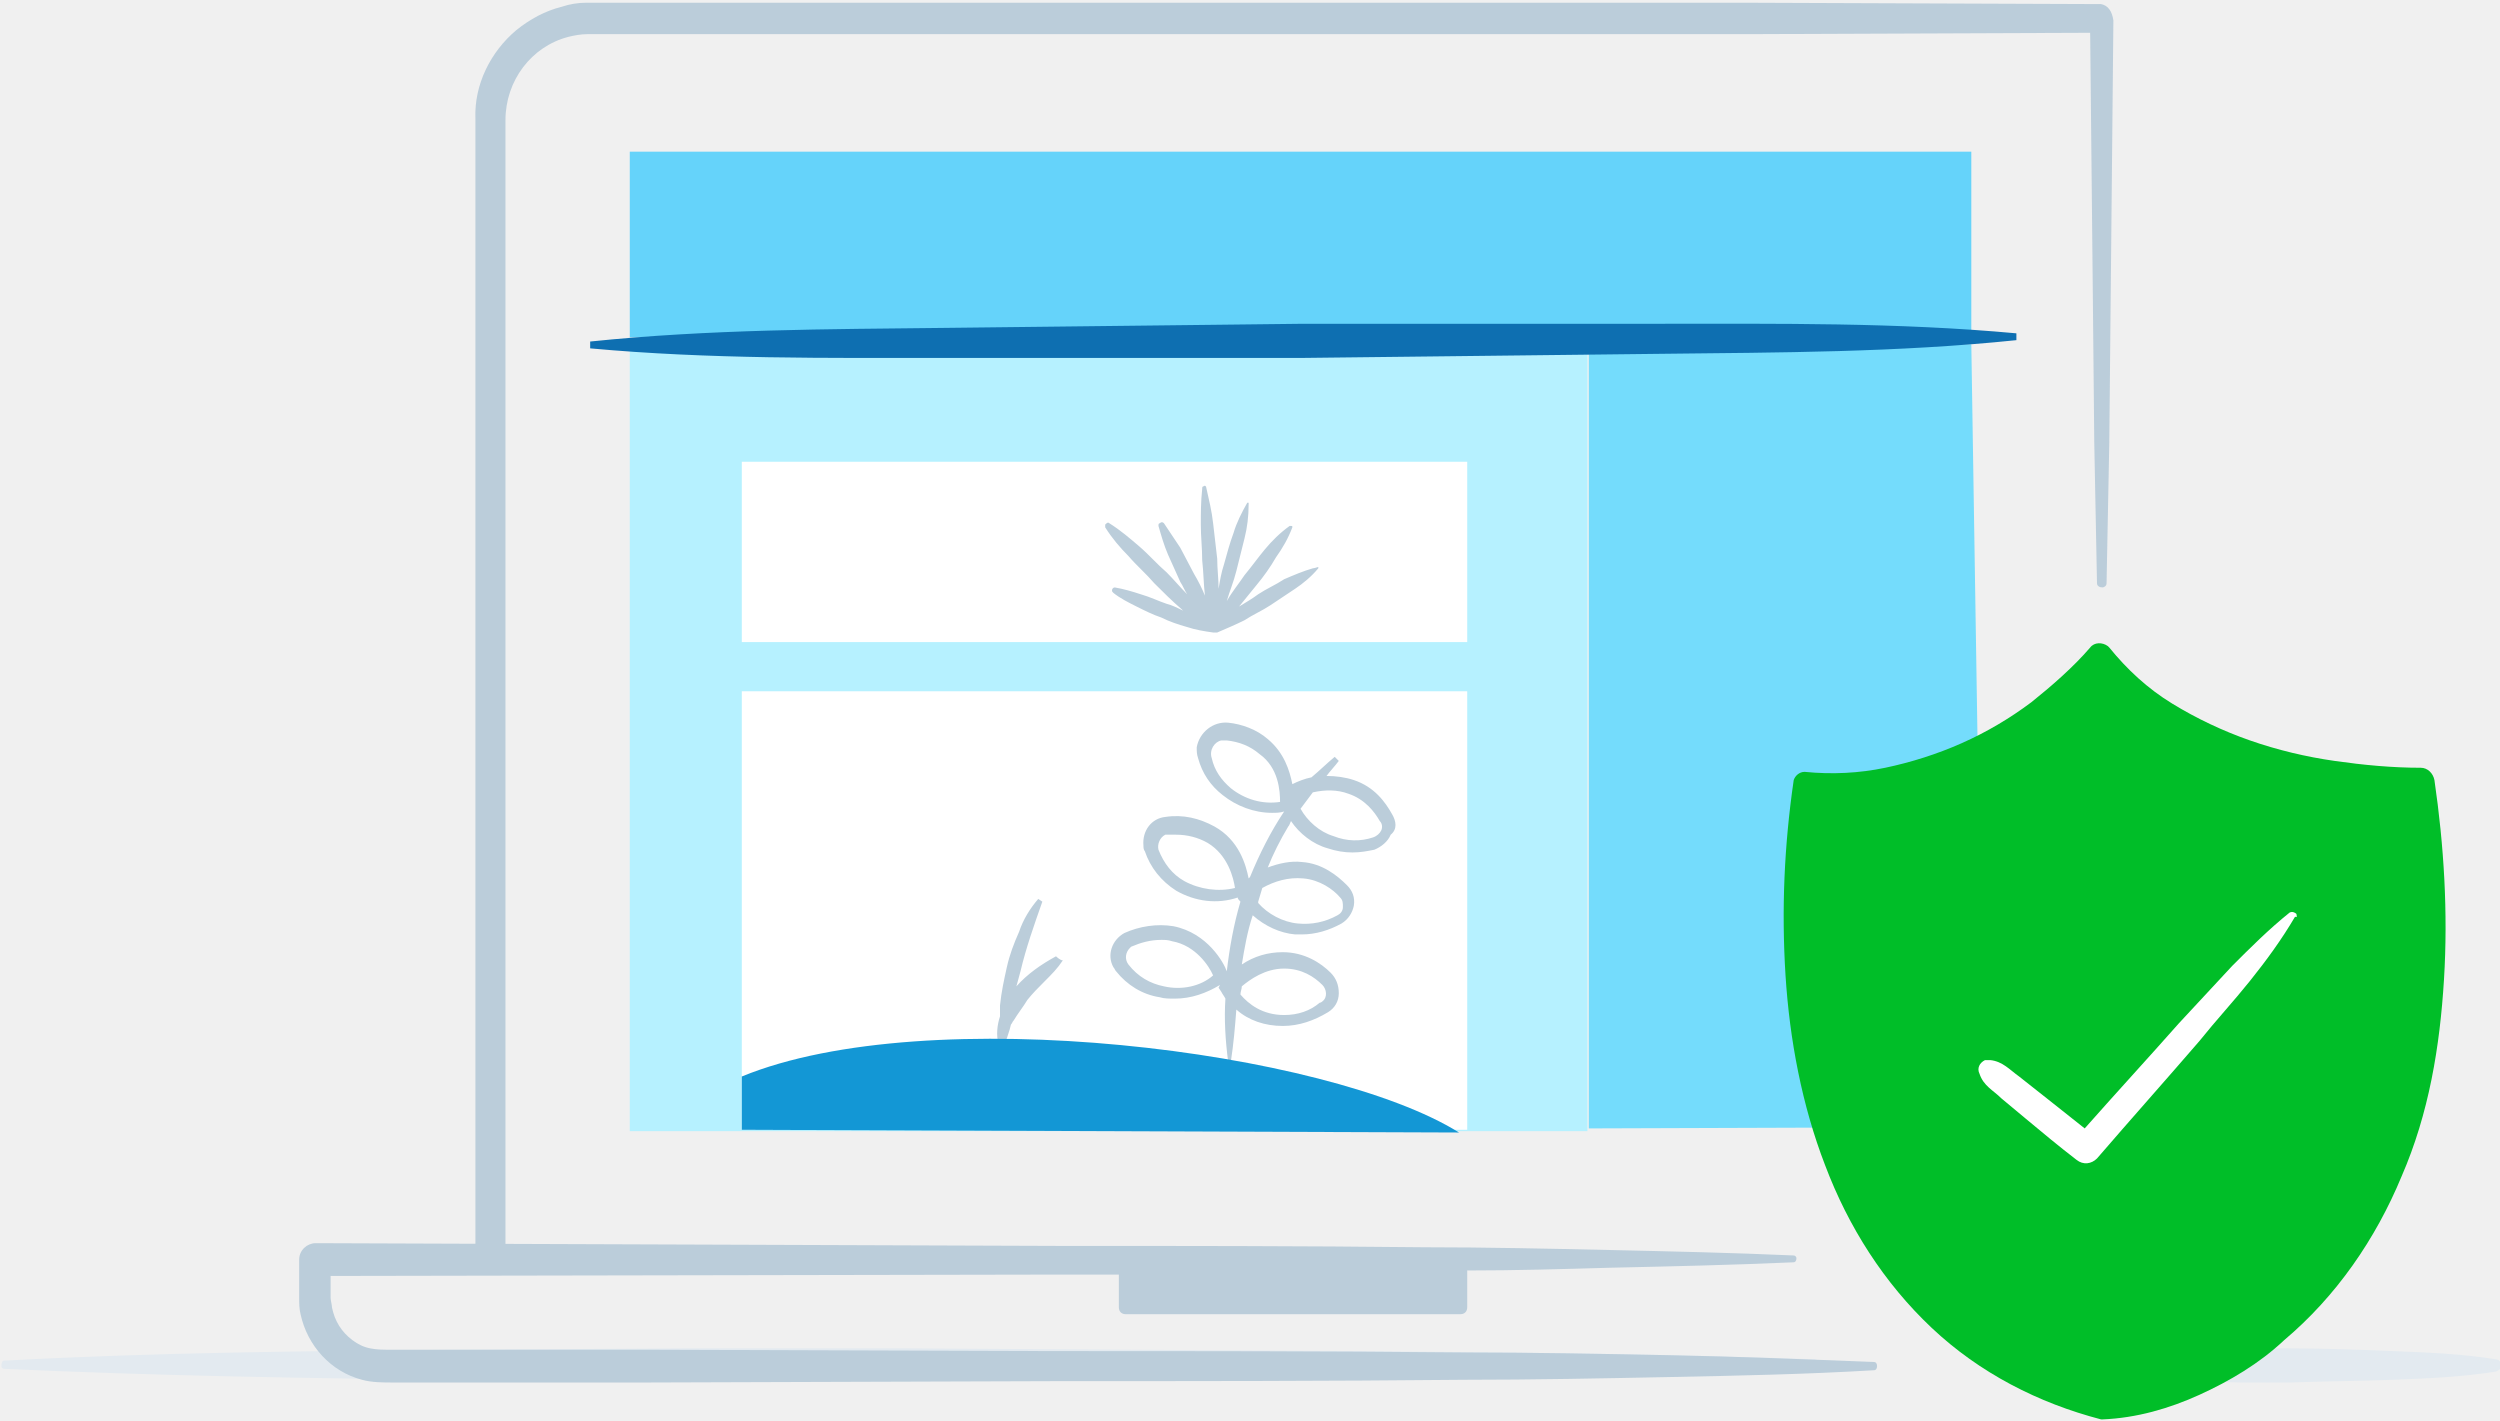
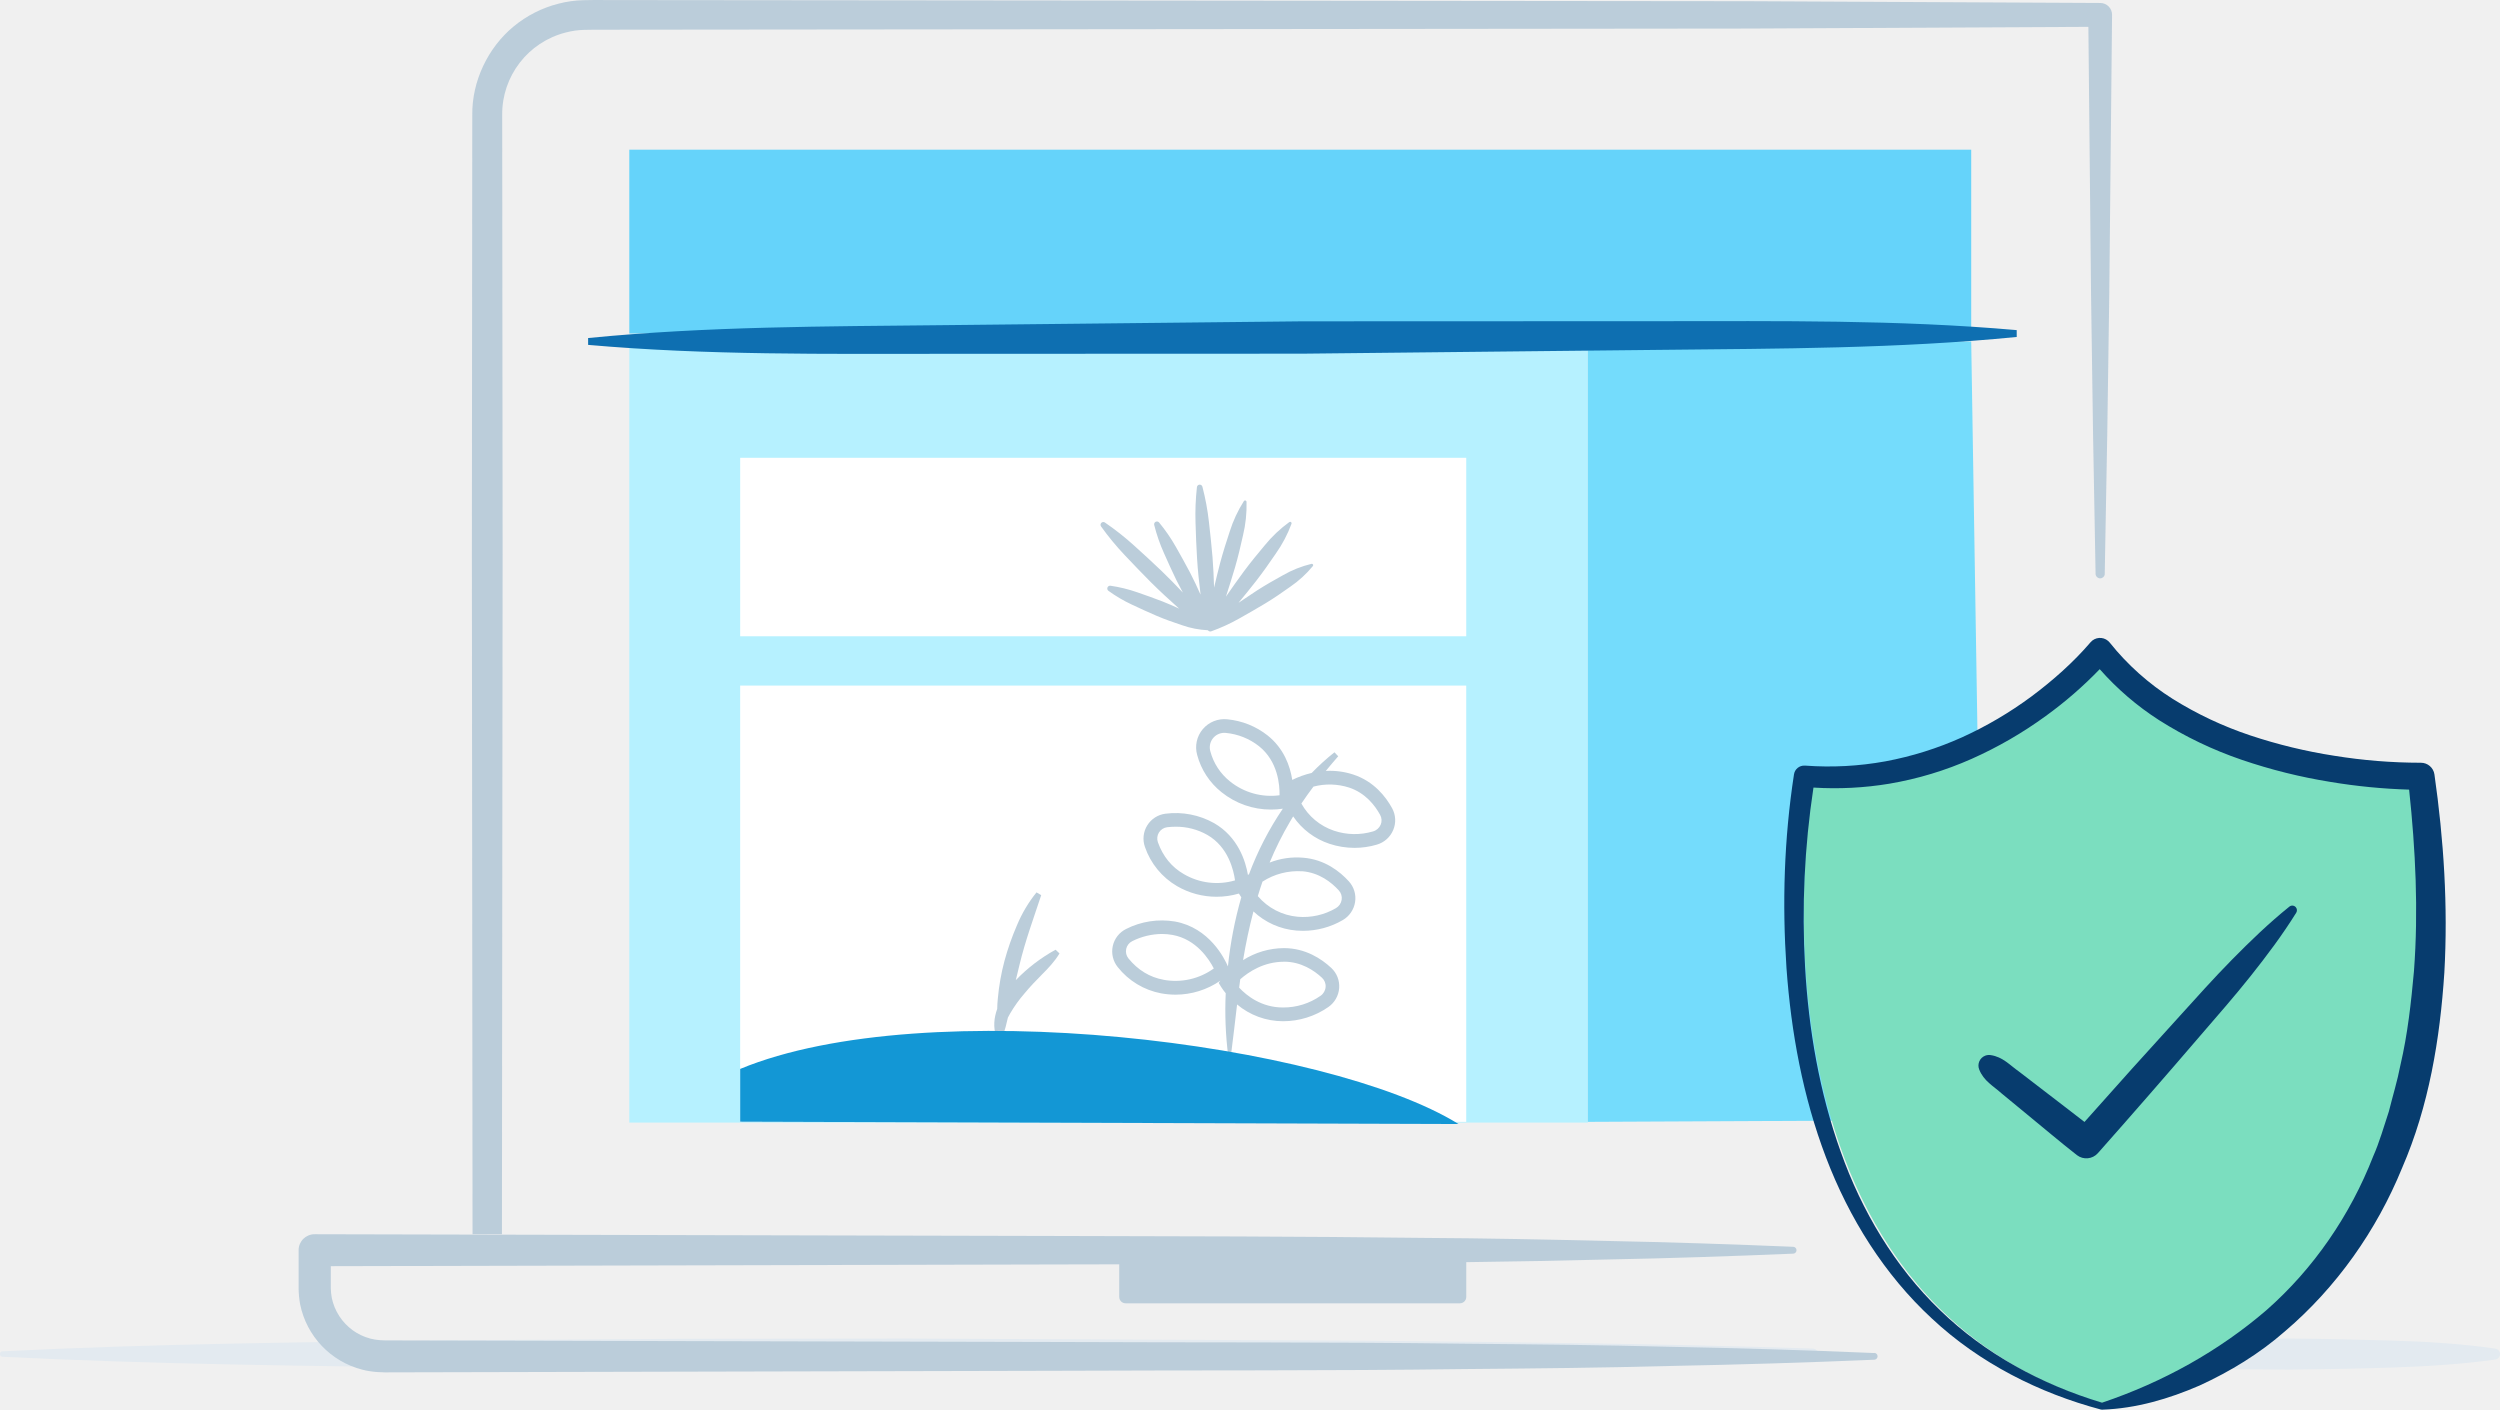
- <svg xmlns="http://www.w3.org/2000/svg" id="Layer_1" viewBox="0 0 183 104">
-   <style>.st0{fill:#e3eaf0}.st1{fill:#b6f1ff}.st2{fill:#65d3fa}.st3{fill:#74dcfc}.st4{fill:#fff}.st5{fill:#bbcdda}.st6{fill:#0e6fb1}.st7{fill:#00be28}.st8{fill:#1397d5}</style>
-   <path class="st0" d="M.3 99.6c11-.6 22.1-.7 33.1-.8l16.6-.1h16.6l33.1.2c11 .1 22.1.2 33.1.6.2 0 .4.2.4.4s-.2.4-.4.4c-11 .4-22.1.5-33.1.6l-33.1.2H50l-16.6-.1c-11-.1-22.1-.3-33.1-.8-.1 0-.2-.1-.2-.2 0-.3.1-.4.2-.4zm152.5 0c2.5-.5 5-.7 7.5-.8l3.7-.1h3.7c2.5 0 5 .1 7.5.2s5 .2 7.5.6c.2 0 .4.2.4.5 0 .2-.2.3-.4.4-2.5.4-5 .5-7.5.6-2.5.1-5 .1-7.5.2H164l-3.7-.1c-2.5-.1-5-.3-7.5-.8-.1 0-.2-.1-.2-.2 0-.4.1-.5.2-.5z" />
-   <path class="st1" d="M46.1 82.8V25h70.1v57.8H49.9" />
-   <path class="st2" d="M46.1 24.7V11.1h98.2v13.5H51.5" />
-   <path class="st3" d="M144.3 25.2l.9 57.3-28.9.1V25.2h28" />
-   <path class="st4" d="M102.5 82.7H54.3V50.6h53.1v32.1m0-35.7H54.3V33.8h53.1V47" />
-   <path class="st5" d="M96.1 41.6c-.7.2-1.4.5-2.1.8-.6.4-1.3.7-1.9 1.1-.4.3-.9.6-1.4.9.4-.5.9-1.1 1.3-1.6.5-.6 1-1.3 1.4-2 .5-.7.9-1.4 1.2-2.2 0-.1 0-.1-.1-.1h-.1c-.7.5-1.3 1.1-1.8 1.7-.5.6-1 1.3-1.5 1.9-.4.6-.9 1.2-1.3 1.9.2-.7.5-1.4.7-2.2l.6-2.4c.2-.8.3-1.6.3-2.5v-.1h-.1c-.4.7-.8 1.5-1 2.2-.3.8-.5 1.6-.7 2.3-.2.6-.3 1.2-.4 1.8 0-.7-.1-1.5-.1-2.2-.1-.9-.2-1.7-.3-2.6-.1-.9-.3-1.7-.5-2.6 0-.1-.1-.2-.2-.1-.1 0-.1.1-.1.2-.1.9-.1 1.8-.1 2.6 0 .9.1 1.7.1 2.6.1.9.1 1.7.2 2.6-.2-.5-.5-1.1-.8-1.6-.3-.6-.7-1.3-1-1.9l-1.2-1.8c-.1-.1-.2-.1-.3 0-.1 0-.1.1-.1.2.2.7.4 1.4.7 2.1.3.7.6 1.3.9 2 .2.3.3.6.5.9-.5-.5-1-1.1-1.5-1.6-.7-.6-1.3-1.3-2-1.9-.7-.6-1.4-1.2-2.2-1.7-.1-.1-.2 0-.3.1v.2c.5.8 1.1 1.5 1.7 2.1.6.7 1.3 1.3 1.9 2 .6.6 1.3 1.3 2 1.9l.1.1c-.4-.2-.8-.4-1.2-.5-.6-.2-1.2-.5-1.9-.7-.6-.2-1.3-.4-1.9-.5-.1 0-.2.1-.2.2s0 .1.1.2c.5.4 1.1.7 1.7 1 .6.3 1.2.6 1.8.8.6.3 1.2.5 1.9.7.6.2 1.2.3 1.9.4H89.1c.7-.3 1.4-.6 2-.9.6-.4 1.3-.7 1.9-1.1l1.8-1.2c.6-.4 1.2-.9 1.7-1.5v-.1c-.3.1-.4.1-.4.1z" />
-   <path class="st6" d="M147.6 24.9c-8.7.9-17.4.9-26.1 1l-26.1.3H69.3c-8.7 0-17.4.1-26.1-.7V25c8.7-.9 17.4-.9 26.1-1l26.1-.3h26.1c8.7 0 17.4-.1 26.1.7v.5z" />
-   <path class="st5" d="M77.3 70c-1.1.6-2.1 1.3-2.9 2.2l.3-1.1c.4-1.7 1-3.4 1.6-5.1l-.3-.2c-.6.7-1.1 1.5-1.4 2.4-.4.9-.7 1.7-.9 2.6-.2.9-.4 1.8-.5 2.8v.8c-.2.6-.3 1.4-.1 2h.2l.1-.1v.1h.2c.1-.5.3-.9.4-1.4.1-.1.1-.2.2-.3.3-.5.7-1 1-1.5.4-.5.8-.9 1.3-1.4.5-.5.9-.9 1.3-1.5-.2 0-.5-.3-.5-.3zm24.6-10.4c-.5-.9-1.3-2-2.8-2.5-.6-.2-1.3-.3-2-.3.3-.4.6-.7.9-1.1l-.3-.3c-.6.5-1.1 1-1.7 1.5-.5.1-1 .3-1.4.5-.2-1-.6-2.3-1.8-3.3-.8-.7-1.9-1.1-2.9-1.2-1.1-.1-2.1.7-2.3 1.8 0 .3 0 .5.1.8.3 1.1.9 2 1.8 2.7 1 .8 2.3 1.3 3.6 1.3.3 0 .6 0 .9-.1-1 1.5-1.8 3.1-2.5 4.8l-.1.1c-.2-1-.7-2.8-2.5-3.8-1.1-.6-2.3-.9-3.6-.7-1 .1-1.7 1-1.6 2.1 0 .1 0 .3.1.4.4 1.2 1.2 2.2 2.3 2.9 1.4.8 3 1 4.5.5 0 .1.1.2.2.3-.5 1.7-.8 3.4-1 5.1-.2-.6-1.4-2.8-3.9-3.3-1.2-.2-2.5 0-3.6.5-.9.5-1.3 1.6-.8 2.5.1.1.1.2.2.3.8 1 1.9 1.7 3.2 1.9.3.1.7.1 1.1.1 1.2 0 2.3-.4 3.3-1l-.1.2.2.3c.1.2.2.3.3.5-.1 1.5 0 3.1.2 4.6h.2c.2-1.3.3-2.5.4-3.8.9.8 2.1 1.2 3.4 1.2 1.2 0 2.3-.4 3.3-1 .5-.3.8-.8.8-1.4 0-.6-.2-1.1-.6-1.5-.7-.7-1.9-1.5-3.5-1.5-1.1 0-2.1.3-3 .9.2-1.2.4-2.4.8-3.6.9.8 2 1.3 3.1 1.4h.5c1 0 2-.3 2.9-.8.5-.3.8-.8.9-1.3.1-.6-.1-1.1-.5-1.5-.7-.7-1.8-1.6-3.3-1.7-.8-.1-1.7.1-2.5.4.4-1 .9-2 1.5-3 .1-.1.1-.2.2-.4.6.9 1.6 1.7 2.7 2 .6.2 1.2.3 1.8.3.6 0 1.1-.1 1.6-.2.5-.2 1-.6 1.2-1.1.5-.4.4-1 .1-1.5zm-15.2 4.9c-.9-.5-1.5-1.3-1.9-2.3-.1-.4.1-.9.5-1.1h.8c.8 0 1.6.2 2.3.6 1.5.9 1.9 2.6 2 3.3-1.2.3-2.6.1-3.7-.5zm-1.5 7.7c-1-.2-1.9-.7-2.6-1.6-.3-.4-.2-.9.1-1.2l.1-.1c.7-.3 1.4-.5 2.2-.5.3 0 .5 0 .8.1 1.7.3 2.7 1.8 3 2.5-.9.8-2.3 1.1-3.6.8zm8.8-1.3c1.3 0 2.2.6 2.8 1.2.3.3.4.9 0 1.2 0 0-.1.1-.2.1-.7.6-1.6.9-2.6.9-1.6 0-2.6-.8-3.2-1.5 0-.2.1-.4.1-.6.6-.5 1.7-1.3 3.1-1.3zm1.4-6.6c1.2.1 2.2.8 2.7 1.4.2.2.2.4.2.7 0 .3-.2.5-.4.6-.9.5-1.9.7-2.9.6-1.1-.1-2.2-.7-2.9-1.5V66c.1-.3.2-.7.3-1 .9-.5 1.9-.8 3-.7zm-1.7-5.6c-1.3.2-2.6-.2-3.6-1-.7-.6-1.2-1.3-1.4-2.2-.2-.6.2-1.2.7-1.3h.4c.9.1 1.7.4 2.4 1 1.4 1 1.5 2.7 1.5 3.5zm7.4 2.1c-.1.2-.3.4-.6.5-.9.3-1.9.3-2.9-.1-1-.3-1.9-1.1-2.4-2l.9-1.2c.9-.2 1.8-.2 2.6.1 1.2.4 1.9 1.3 2.3 2 .2.2.2.5.1.7z" />
-   <path class="st7" d="M178.2 57.1c-.1-.5-.5-.9-1-.9-2.1 0-4.2-.2-6.3-.5-2.1-.3-4.2-.8-6.2-1.5s-3.9-1.6-5.7-2.7c-1.8-1.1-3.3-2.5-4.6-4.1l-.1-.1c-.4-.3-1-.3-1.3.1-1.2 1.4-2.8 2.8-4.3 4-1.6 1.2-3.3 2.2-5.1 3-1.8.8-3.7 1.4-5.6 1.8-1.9.4-3.9.5-5.9.3-.4 0-.7.3-.8.6-.7 4.8-.9 9.5-.6 14.3.3 4.7 1.2 9.5 2.9 13.9 1.7 4.5 4.3 8.6 7.8 11.9 3.5 3.3 7.8 5.5 12.4 6.7h.1c2.5-.1 4.9-.8 7.1-1.8 2.2-1 4.4-2.3 6.2-4 3.8-3.2 6.7-7.4 8.6-12 2-4.6 2.8-9.5 3.1-14.4.3-4.9 0-9.8-.7-14.6z" />
-   <path class="st7" d="M145.3 78.3l7.4 5.9L167.8 67" />
-   <path class="st4" d="M168.1 66.9c-.1-.1-.3-.2-.5-.1-1.5 1.2-2.9 2.6-4.2 3.9l-3.9 4.2c-2.3 2.6-4.6 5.1-6.9 7.7-1-.8-1.9-1.5-2.9-2.3l-1.9-1.5c-.7-.5-1.2-1.1-2.1-1.2h-.4c-.4.2-.6.6-.4 1 .3.9 1 1.2 1.6 1.8l1.8 1.5c1.2 1 2.4 2 3.7 3 .5.4 1.1.3 1.5-.1 2.5-2.9 5-5.7 7.5-8.6 1.2-1.5 2.5-2.9 3.7-4.4s2.3-3 3.3-4.7c.2.1.1-.1.1-.2z" />
-   <path class="st5" d="M137.2 99.7c-5-.2-10-.4-15-.5-5-.1-10-.2-15-.2-10-.1-19.9-.1-29.9-.1l-29.9-.1H28.7c-.7 0-1.1 0-1.6-.1s-.9-.3-1.3-.6c-.8-.6-1.3-1.4-1.5-2.4 0-.2-.1-.5-.1-.7v-1.6l52.9-.1h4.8v2.4c0 .3.2.5.5.5h24.5c.3 0 .5-.2.5-.5V93c3.5 0 6.9-.1 10.4-.2 4.5-.1 9-.2 13.5-.4.1 0 .2-.1.2-.3 0-.1-.1-.2-.2-.2-4.5-.2-9-.3-13.5-.4-4.5-.1-9-.2-13.5-.2-9-.1-18-.1-27-.1L23.1 91c-.6 0-1.2.5-1.2 1.2V95c0 .4 0 .8.1 1.2.5 2.3 2.2 4.2 4.5 4.8.7.2 1.6.2 2.2.2h18.7l29.9-.1c10 0 19.9 0 29.9-.1 5 0 10-.1 15-.2s10-.2 15-.5c.1 0 .2-.1.2-.3 0-.2-.1-.3-.2-.3zM153.8.3L128 .2H42.9c-.6 0-1.2.1-1.8.3-1.2.3-2.3.9-3.3 1.7-1.9 1.6-3.1 4-3 6.5v82.5H37V8.8c0-2.9 1.9-5.4 4.6-6.1.4-.1.9-.2 1.4-.2h85.1l24.9-.1.2 19.7.1 10.3.2 10.3c0 .2.2.3.4.3.1 0 .3-.1.3-.3l.2-10.3.1-10.3.2-20.6c-.1-.7-.4-1.1-.9-1.2z" />
-   <path class="st8" d="M54.3 78.8c13.6-5.6 42.9-1.9 52.5 4.1l-52.5-.2v-3.9z" />
+ <svg xmlns="http://www.w3.org/2000/svg" id="security" viewBox="0 0 1622.92 915.08">
+   <path d="M1732.85,2388.78c97.92-4.91,195.84-5.91,293.75-7.18l146.88-.94,146.88-.17,293.75,1.37c97.92.92,195.84,1.94,293.75,5.13a3.56,3.56,0,0,1,0,7.12c-97.92,3.19-195.84,4.21-293.75,5.13l-293.75,1.37-146.88-.17-146.88-.94c-97.92-1.27-195.84-2.27-293.75-7.18a1.78,1.78,0,0,1,0-3.56Z" transform="translate(-1731.16 -1511.55)" style="fill:#e3eaf0" />
+   <path d="M3085.81,2388.78c22.1-4.69,44.2-6.35,66.29-7.18l33.15-.94,33.15-.19c22.1.2,44.2.7,66.29,1.36s44.2,2,66.29,5.17a3.59,3.59,0,0,1,0,7.12c-22.1,3.12-44.2,4.41-66.29,5.17s-44.2,1.15-66.29,1.36l-33.15-.19-33.15-.94c-22.1-.83-44.2-2.49-66.29-7.18a1.82,1.82,0,0,1,0-3.56Z" transform="translate(-1731.16 -1511.55)" style="fill:#e3eaf0" />
+   <polyline points="408.52 728.75 408.52 219.08 1030.77 219.08 1030.77 728.75 442.16 728.75" style="fill:#b6f1ff" />
+   <polyline points="408.52 216.52 408.52 97.17 1279.65 97.17 1279.65 216.52 455.61 216.52" style="fill:#65d3fa" />
+   <polyline points="1279.65 221.65 1287.73 727.05 1030.77 728.28 1030.77 221.65 1279.65 221.65" style="fill:#74dcfc" />
+   <polyline points="908.48 728.28 480.49 728.28 480.49 445.05 951.83 445.05 951.83 728.28" style="fill:#fff" />
+   <polyline points="951.84 413.05 480.5 413.05 480.5 297.19 951.84 297.19 951.84 413.05" style="fill:#fff" />
+   <path d="M2582.59,1877.57a70,70,0,0,0-18.52,7.37c-5.74,3.15-11.4,6.41-16.91,9.93-4,2.61-8,5.31-12,8,3.92-4.74,7.81-9.52,11.59-14.37,4.4-5.71,8.57-11.6,12.62-17.57a84.41,84.41,0,0,0,10.21-19.4.94.94,0,0,0-1.42-1.08,84.46,84.46,0,0,0-15.93,15.06c-4.66,5.52-9.21,11.11-13.52,16.89-4,5.42-7.87,10.91-11.7,16.45,2.05-6.31,4-12.64,5.9-19,2-6.89,3.64-13.85,5.19-20.86a83.28,83.28,0,0,0,2.27-21.66,1,1,0,0,0-.42-.74.93.93,0,0,0-1.3.26,83.28,83.28,0,0,0-9.19,19.75c-2.27,6.8-4.42,13.64-6.27,20.56-1.38,5.26-2.65,10.55-3.89,15.84-.19-6.54-.49-13.08-1-19.6-.65-7.69-1.46-15.36-2.34-23a159.19,159.19,0,0,0-4.24-22.89,1.81,1.81,0,0,0-3.55.26,158.91,158.91,0,0,0-.91,23.26c.22,7.72.53,15.43,1,23.13s1.29,15.37,2.23,23l0,.35c-2.11-4.75-4.31-9.45-6.69-14.06-3-5.65-6.07-11.24-9.24-16.79a109.87,109.87,0,0,0-10.95-15.93,1.83,1.83,0,0,0-3.18,1.61,110,110,0,0,0,6.33,18.26c2.58,5.85,5.24,11.66,8,17.4,1.37,2.77,2.81,5.51,4.28,8.23-4.46-4.72-9-9.37-13.67-13.88q-8.78-8.38-17.82-16.49a174.84,174.84,0,0,0-19.15-15.13,1.81,1.81,0,0,0-2.49,2.54,174.71,174.71,0,0,0,15.54,18.83q8.32,8.84,16.87,17.46c5.74,5.7,11.69,11.19,17.74,16.58l.61.53c-3.57-1.64-7.17-3.22-10.81-4.66-5.47-2.11-11-4.09-16.55-6a93.11,93.11,0,0,0-17.26-4.22,1.84,1.84,0,0,0-1.34,3.3,93.15,93.15,0,0,0,15.32,9c5.31,2.51,10.64,4.94,16,7.24s10.93,4.24,16.5,6.09a58.34,58.34,0,0,0,16.7,3.26,1.79,1.79,0,0,0,.54.45h0a1.83,1.83,0,0,0,1.66.26,115.21,115.21,0,0,0,18-8.22c5.71-3.19,11.38-6.45,17-9.83s11-7.1,16.31-10.88a70.08,70.08,0,0,0,14.7-13.45,1,1,0,0,0,.18-.79A1,1,0,0,0,2582.59,1877.57Z" transform="translate(-1731.16 -1511.55)" style="fill:#bbcdda" />
+   <path d="M3040.35,1730.3c-77.24,7.62-154.53,7.52-231.81,8.37l-231.84,2.48-231.86.09c-77.28,0-154.56,1-231.89-5.8l0-4.45c77.24-7.63,154.53-7.52,231.81-8.37l231.84-2.48,231.85-.09c77.29,0,154.57-1,231.89,5.8Z" transform="translate(-1731.16 -1511.55)" style="fill:#0e6fb1" />
+   <path d="M2526.94,2192.53" transform="translate(-1731.16 -1511.55)" style="fill:none" />
+   <path d="M2416.41,2128.07a108.12,108.12,0,0,0-25.83,19.76c.78-3.32,1.59-6.64,2.41-9.95,3.65-15.31,9.09-30.08,14.09-45.21l-3.05-1.82a87.36,87.36,0,0,0-12.64,21.23,171.76,171.76,0,0,0-8.16,23.26,145.63,145.63,0,0,0-4.3,24.27q-.36,3.44-.42,6.92c-2.06,5.62-2.71,12-.64,17.72l1.78,0,.51-1.11c.08.36.15.71.24,1.07l1.78,0a114.27,114.27,0,0,0,3.27-12.06c.49-.93,1-1.86,1.52-2.79a85.84,85.84,0,0,1,9.34-13c3.48-4.21,7.33-8.25,11.35-12.28s8.1-8.27,11.29-13.59Z" transform="translate(-1731.16 -1511.55)" style="fill:#bbcdda" />
+   <path d="M2634.89,2036.25c-4.13-7.55-11.85-17.48-25.19-21.88a48.5,48.5,0,0,0-17.87-2.36q3.95-4.81,8.07-9.52l-2.46-2.57a154.24,154.24,0,0,0-14.76,13.39,58.27,58.27,0,0,0-12.63,4.53c-1.39-9-5.39-20.38-16-28.86a49.79,49.79,0,0,0-26.08-10.47,18.31,18.31,0,0,0-19.63,23.2,46,46,0,0,0,15.79,24.1,51.06,51.06,0,0,0,32.15,11.29,49.69,49.69,0,0,0,7.65-.58A202.44,202.44,0,0,0,2542,2079l-.71.55c-1.52-8.91-6.39-24.69-22-33.66a51.1,51.1,0,0,0-31.46-6.12,16.27,16.27,0,0,0-13.42,21.57,47.12,47.12,0,0,0,20.81,25.44,51,51,0,0,0,25.66,6.92,51.53,51.53,0,0,0,14.53-2.08c.39.65.9,1.47,1.56,2.42a258.62,258.62,0,0,0-8.68,44.87c-2.16-5.06-12-25.09-34.37-29.14a51.42,51.42,0,0,0-31.73,4.84,16.24,16.24,0,0,0-5.4,24.79,47,47,0,0,0,28.13,17,52.76,52.76,0,0,0,9.44.86,51.36,51.36,0,0,0,29-9.08l-1.08,1.45,1.58,2.57a38.91,38.91,0,0,0,3,4.13,236.53,236.53,0,0,0,1.59,40.51h1.78c1.48-11.15,2.67-22.22,4-33.23a46.41,46.41,0,0,0,29.76,10.89h.1a51.49,51.49,0,0,0,29.34-9.18h0a16.43,16.43,0,0,0,7.08-12.36,16.24,16.24,0,0,0-5.16-13.09c-6.28-5.86-16.7-12.83-30.7-12.83h-.09a49.83,49.83,0,0,0-26.44,7.8c1.75-10.67,4-21.24,6.73-31.63a46.19,46.19,0,0,0,27.93,12.43c1.41.11,2.81.17,4.21.17a51.23,51.23,0,0,0,25.76-6.92,16.44,16.44,0,0,0,8.09-11.76,16.21,16.21,0,0,0-4.07-13.46c-5.8-6.38-15.64-14.21-29.64-15.32a48.19,48.19,0,0,0-21.77,3.16,210.56,210.56,0,0,1,13.27-26.62c.65-1.13,1.34-2.24,2-3.36a46.09,46.09,0,0,0,23.62,17.8,51.7,51.7,0,0,0,16.25,2.63,51.11,51.11,0,0,0,14.44-2.09,16.48,16.48,0,0,0,10.65-9.51A16.23,16.23,0,0,0,2634.89,2036.25ZM2499.68,2079c-7.92-4.55-13.59-11.52-16.86-20.71a7.36,7.36,0,0,1,6.07-9.74,47.24,47.24,0,0,1,5.47-.32,40.87,40.87,0,0,1,20.54,5.31c13.68,7.86,17.11,23,18,29.53A42.24,42.24,0,0,1,2499.68,2079Zm-13.15,68.58c-9-1.62-16.65-6.28-22.82-13.85a7.36,7.36,0,0,1,2.44-11.2,43.84,43.84,0,0,1,19.27-4.68,38.72,38.72,0,0,1,6.93.63c15.51,2.81,23.8,15.93,26.77,21.77A42.59,42.59,0,0,1,2486.53,2147.61Zm78.11-11.73h.07c11.11,0,19.53,5.67,24.64,10.43a7.33,7.33,0,0,1,2.35,6,7.61,7.61,0,0,1-3.28,5.71,42,42,0,0,1-24.28,7.59H2564c-13.89,0-23.42-7.54-28.43-12.88q.35-2.73.72-5.45C2541.83,2142.38,2551.59,2135.91,2564.64,2135.88Zm11.85-58.72c11.11.89,19.06,7.25,23.78,12.44a7.28,7.28,0,0,1,1.85,6.11,7.59,7.59,0,0,1-3.74,5.42h0a41.91,41.91,0,0,1-24.81,5.58,38.41,38.41,0,0,1-25.86-13.39l.19-.66c.87-2.95,1.83-5.86,2.83-8.76A42.52,42.52,0,0,1,2576.49,2077.16Zm-14.69-49.32a42.33,42.33,0,0,1-32.17-9,37.16,37.16,0,0,1-12.76-19.53,9.43,9.43,0,0,1,9-12c.36,0,.71,0,1.07.06a40.94,40.94,0,0,1,21.49,8.59C2560.82,2005.78,2561.94,2021.27,2561.8,2027.84Zm65.66,19.07a7.63,7.63,0,0,1-4.94,4.39,42,42,0,0,1-25.4-.46,38.1,38.1,0,0,1-21.15-17.62q3.76-5.6,7.84-11a41.35,41.35,0,0,1,23.1.61c10.58,3.49,16.81,11.56,20.17,17.71A7.28,7.28,0,0,1,2627.46,2046.91Z" transform="translate(-1731.16 -1511.55)" style="fill:#bbcdda" />
+   <path d="M3094.45,1941.24s-68,84.2-185.54,74.21c0,0-62.77,336.74,193.13,409,0,0,249.46-34.58,199.57-409C3301.61,2015.44,3160.43,2026.31,3094.45,1941.24Z" transform="translate(-1731.16 -1511.55)" style="fill:#7bdebf" />
+   <path d="M3311.52,2014.29a8.85,8.85,0,0,0-8.81-7.59h-.07a353.62,353.62,0,0,1-56-4.51,335,335,0,0,1-54.69-13.24,235.57,235.57,0,0,1-50.35-23.71,164.39,164.39,0,0,1-40.83-36.49,8.54,8.54,0,0,0-1.09-1.14,8.1,8.1,0,0,0-11.42.89l-.09.11c-10.87,12.71-24.35,24.72-38.27,35.07a248.84,248.84,0,0,1-45.08,26.53,219.13,219.13,0,0,1-49.71,15.58,205.61,205.61,0,0,1-52,2.78l-.35,0a6.67,6.67,0,0,0-7,5.65c-6.45,41.94-7.69,83.76-4.88,125.67,3,41.77,10.63,83.53,25.62,122.93s37.81,76.07,68.82,104.71c30.85,28.87,69.46,48.34,109.75,59.07a2.21,2.21,0,0,0,.8.06h.1c21.95-.77,43.11-7,63.13-15.69,19.84-9.11,38.79-20.64,55.32-35.13,33.47-28.48,59.52-65.48,76.07-106,17.5-40.28,24.64-83.9,27.46-126.9C3320.38,2099.78,3317.57,2056.69,3311.52,2014.29Zm-13.26,127.38c-1.87,20.67-4.14,41.34-8.85,61.44-1.94,10.16-5,20-7.49,30-3.23,9.73-6,19.67-10.15,29.06-14.91,38.2-38.55,72.83-69.24,99.84-30.86,26.56-67.23,46.8-106.79,60.12-39.19-11.78-76-31.72-105.2-60.09-29.44-28.38-50.79-64.35-64.43-102.78-13.83-38.47-20.83-79.25-23.16-120.15a563.09,563.09,0,0,1,5.45-116.29,217.73,217.73,0,0,0,49.31-2.52,223.74,223.74,0,0,0,53.38-16.12,264.17,264.17,0,0,0,48.14-27.84,261.05,261.05,0,0,0,35-30.39,183.32,183.32,0,0,0,38.59,33.14,252,252,0,0,0,53.79,25.77,351.89,351.89,0,0,0,57.41,14.29,379.59,379.59,0,0,0,51.06,5C3299.26,2063.26,3301.16,2102.66,3298.25,2141.67Z" transform="translate(-1731.16 -1511.55)" style="fill:#073c6e" />
+   <polyline points="1288.48 689.57 1354.37 742.01 1488.41 590.51" style="fill:#7bdebf" />
+   <path d="M3221.58,2100.56a3,3,0,0,0-4.23-.46c-13.32,10.72-25.48,22.47-37.32,34.5s-23.06,24.62-34.38,37.1q-30.89,33.88-61.31,68.18c-8.57-6.71-17.29-13.24-25.88-19.92l-16.7-12.83c-5.77-4-10.37-9.51-18.42-10.66a7,7,0,0,0-3.44.39,6.88,6.88,0,0,0-3.94,8.89c2.93,7.59,9.31,10.84,14.52,15.57l16.25,13.39c10.88,8.87,21.55,18,32.61,26.64l.09.07a10,10,0,0,0,13.59-1.26q33.54-37.85,66.46-76.25c11-12.76,22.14-25.43,32.64-38.64s20.68-26.72,29.7-41.25A3,3,0,0,0,3221.58,2100.56Z" transform="translate(-1731.16 -1511.55)" style="fill:#073c6e" />
+   <path d="M2948,2389.9q-66.39-2.81-132.79-4.06c-44.26-1.17-88.52-1.6-132.79-2-88.52-1.19-177-.69-265.57-1.12l-265.57-.63-132.79-.31-33.2-.08c-6.11.06-9.51-.08-13.83-1.21a34.19,34.19,0,0,1-11.4-5.43,34.77,34.77,0,0,1-13.49-20.83,39.86,39.86,0,0,1-.67-6.32l0-8.16v-6.24l469.51-1.11,42.32-.09v21.17a4.14,4.14,0,0,0,4.14,4.14h217a4.14,4.14,0,0,0,4.14-4.14v-22.57c30.77-.36,61.54-1,92.31-1.75,40-.75,80-2.13,120-3.78a2.23,2.23,0,0,0,0-4.45c-40-1.65-80-3-120-3.78-40-.94-80-1.78-120-2-80-1-160-1.06-240-1.25l-479.92-1.13a10.36,10.36,0,0,0-10.39,10.34v0l0,16.6v8.44a60.74,60.74,0,0,0,1,10.17,55.07,55.07,0,0,0,40.13,42.31c6.39,1.81,14.17,1.92,19.1,1.81l33.2-.08,132.79-.31,265.57-.63c88.52-.43,177,.07,265.57-1.12,44.26-.37,88.52-.8,132.79-2q66.39-1.26,132.79-4.06a2.23,2.23,0,0,0,0-4.45Z" transform="translate(-1731.16 -1511.55)" style="fill:#bbcdda" />
+   <path d="M3094.63,1513.48h-.12l-228.26-1.15-228.26-.24-456.52-.45-57.07-.06c-4.89,0-9.22-.12-14.56.09a70.14,70.14,0,0,0-16.18,2.28,74.59,74.59,0,0,0-29,14.71c-16.85,13.9-27.16,35.68-26.91,57.5l-.06,57.07-.21,228.26.44,441.27H2057l.44-441.27-.21-228.26-.06-57.07a54.71,54.71,0,0,1,41.23-53.5,50.92,50.92,0,0,1,12-1.71c4.16-.2,9.35-.06,14-.11l57.07-.06,456.52-.45,228.26-.24,220.62-1.11,1.73,173.86,1.31,90.81,1.64,90.81a3,3,0,0,0,5.93,0l1.64-90.81,1.31-90.81,1.81-181.62v0A7.65,7.65,0,0,0,3094.63,1513.48Z" transform="translate(-1731.16 -1511.55)" style="fill:#bbcdda" />
+   <path d="M2211.66,2205.46c120.48-49.83,380.83-17.22,466.34,35.77l-466.34-1.51Z" transform="translate(-1731.16 -1511.55)" style="fill:#1397d5" />
</svg>
